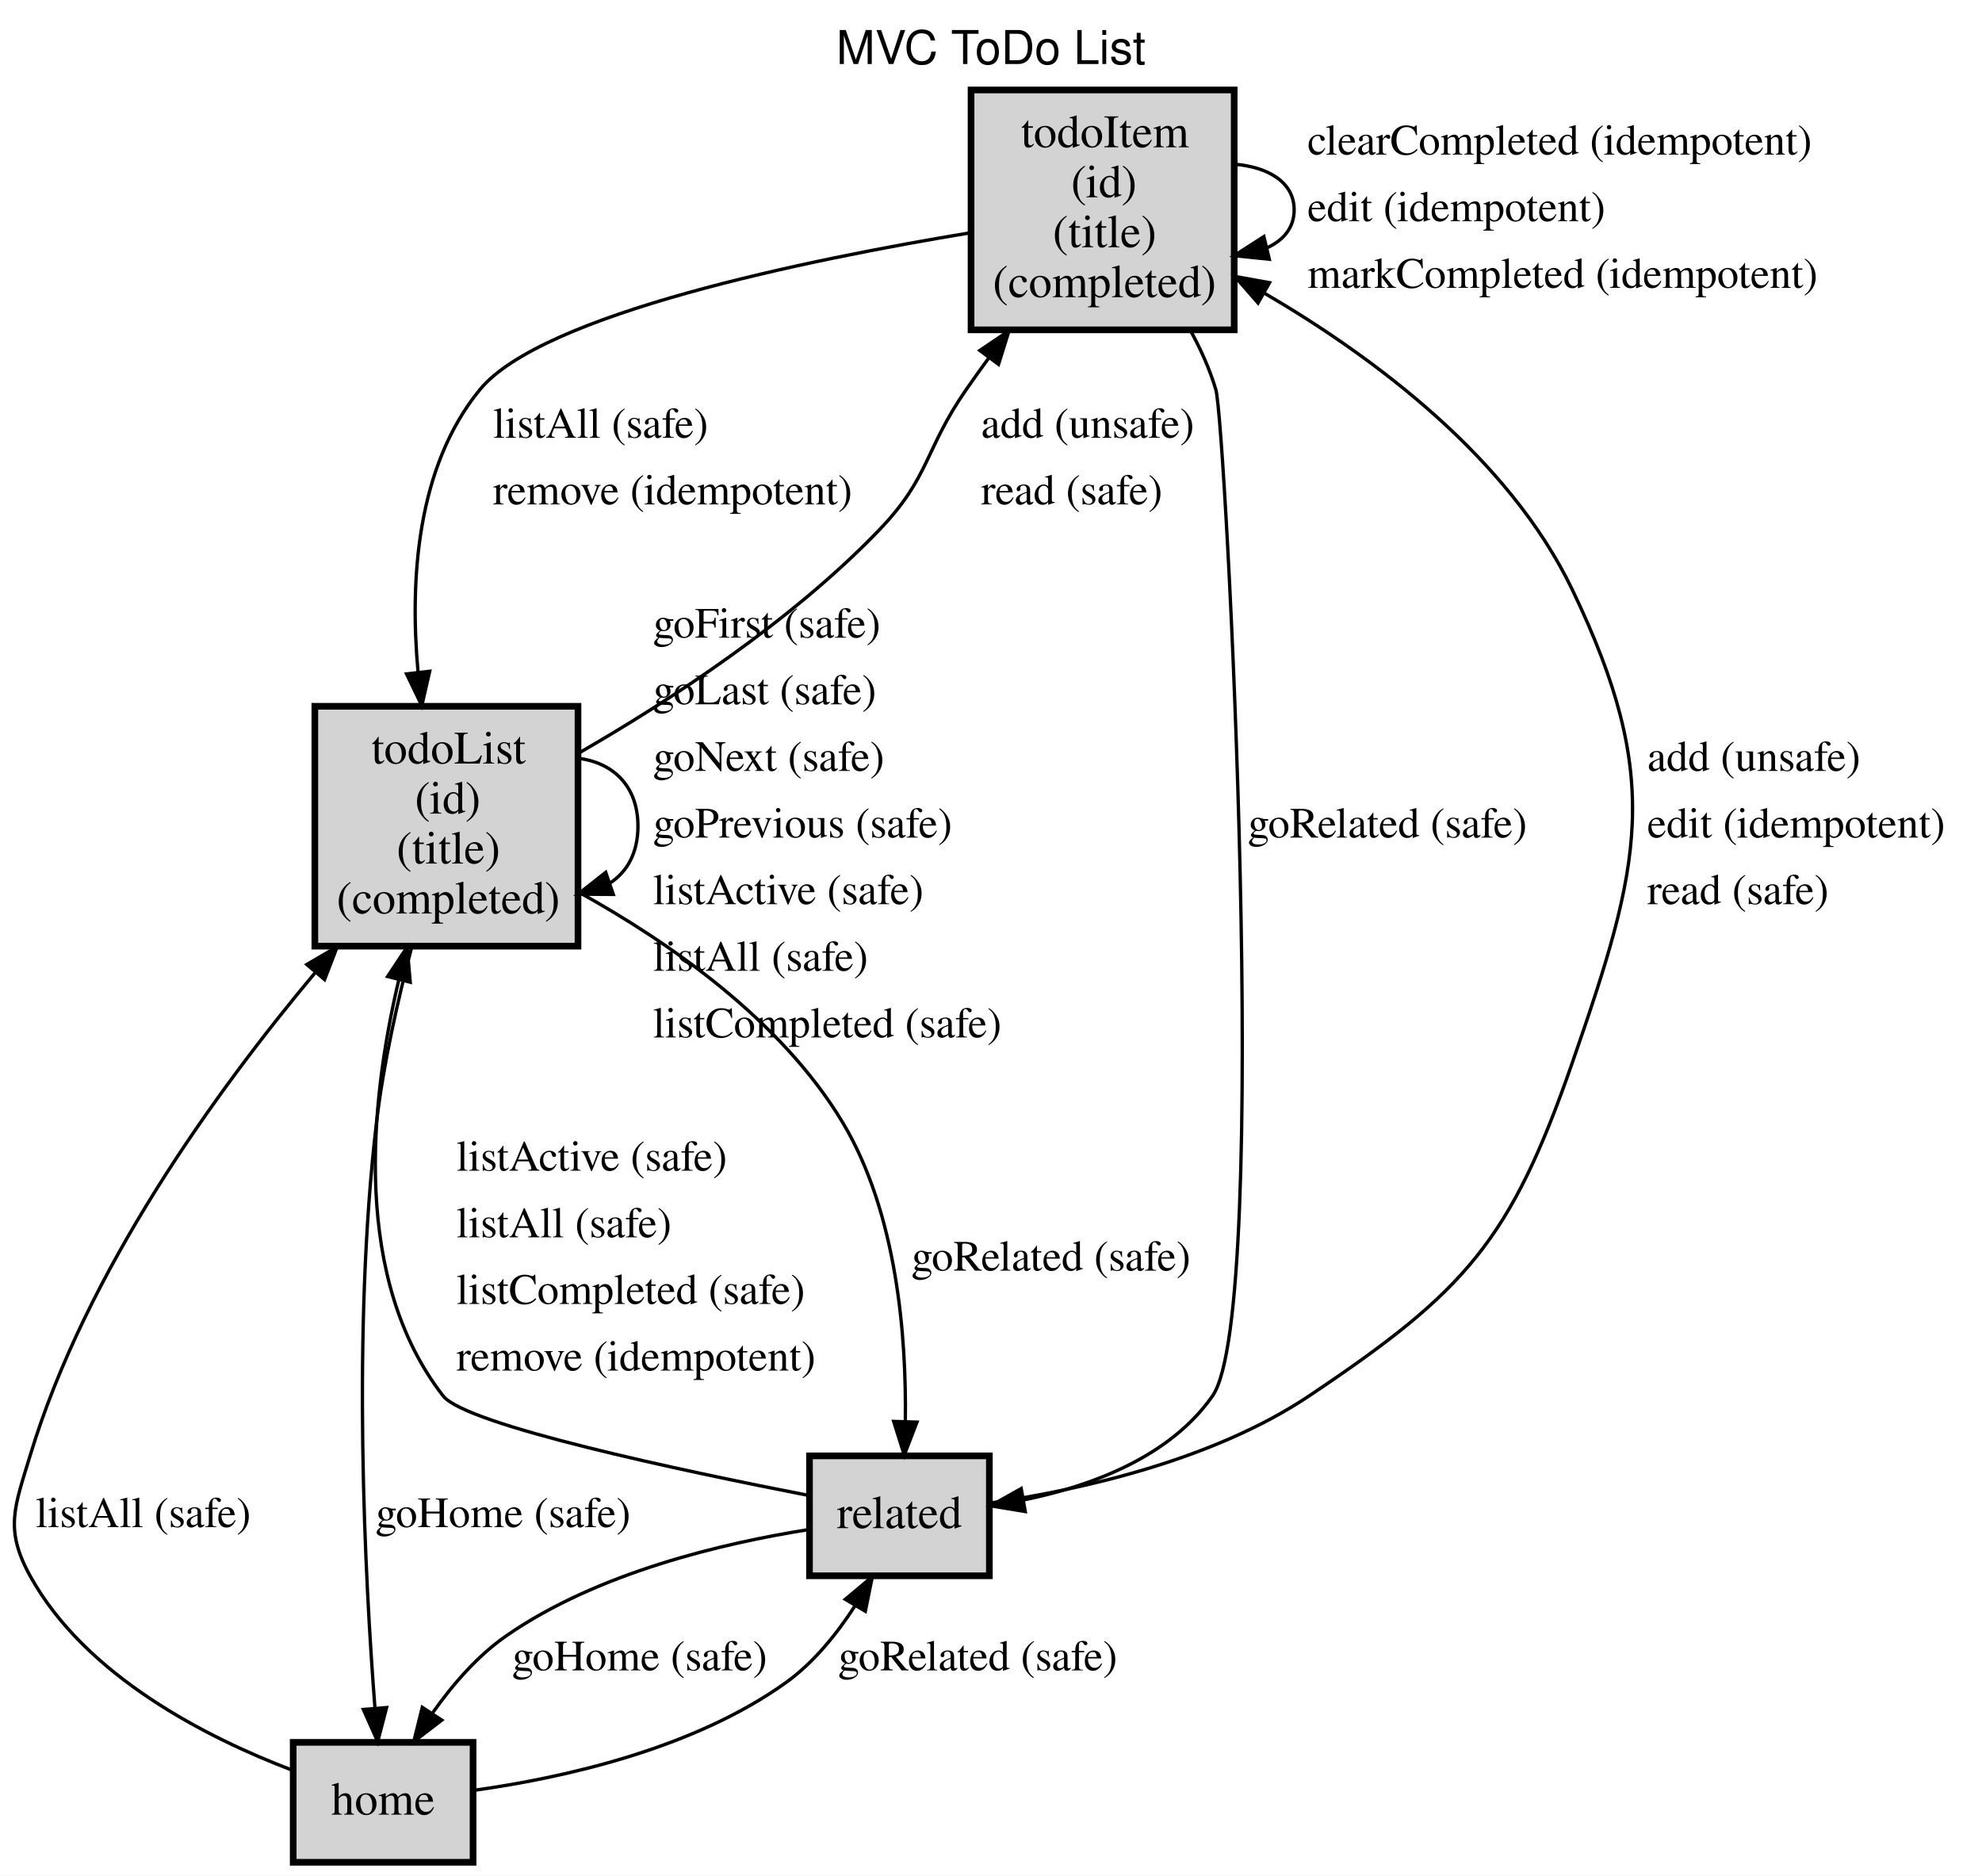
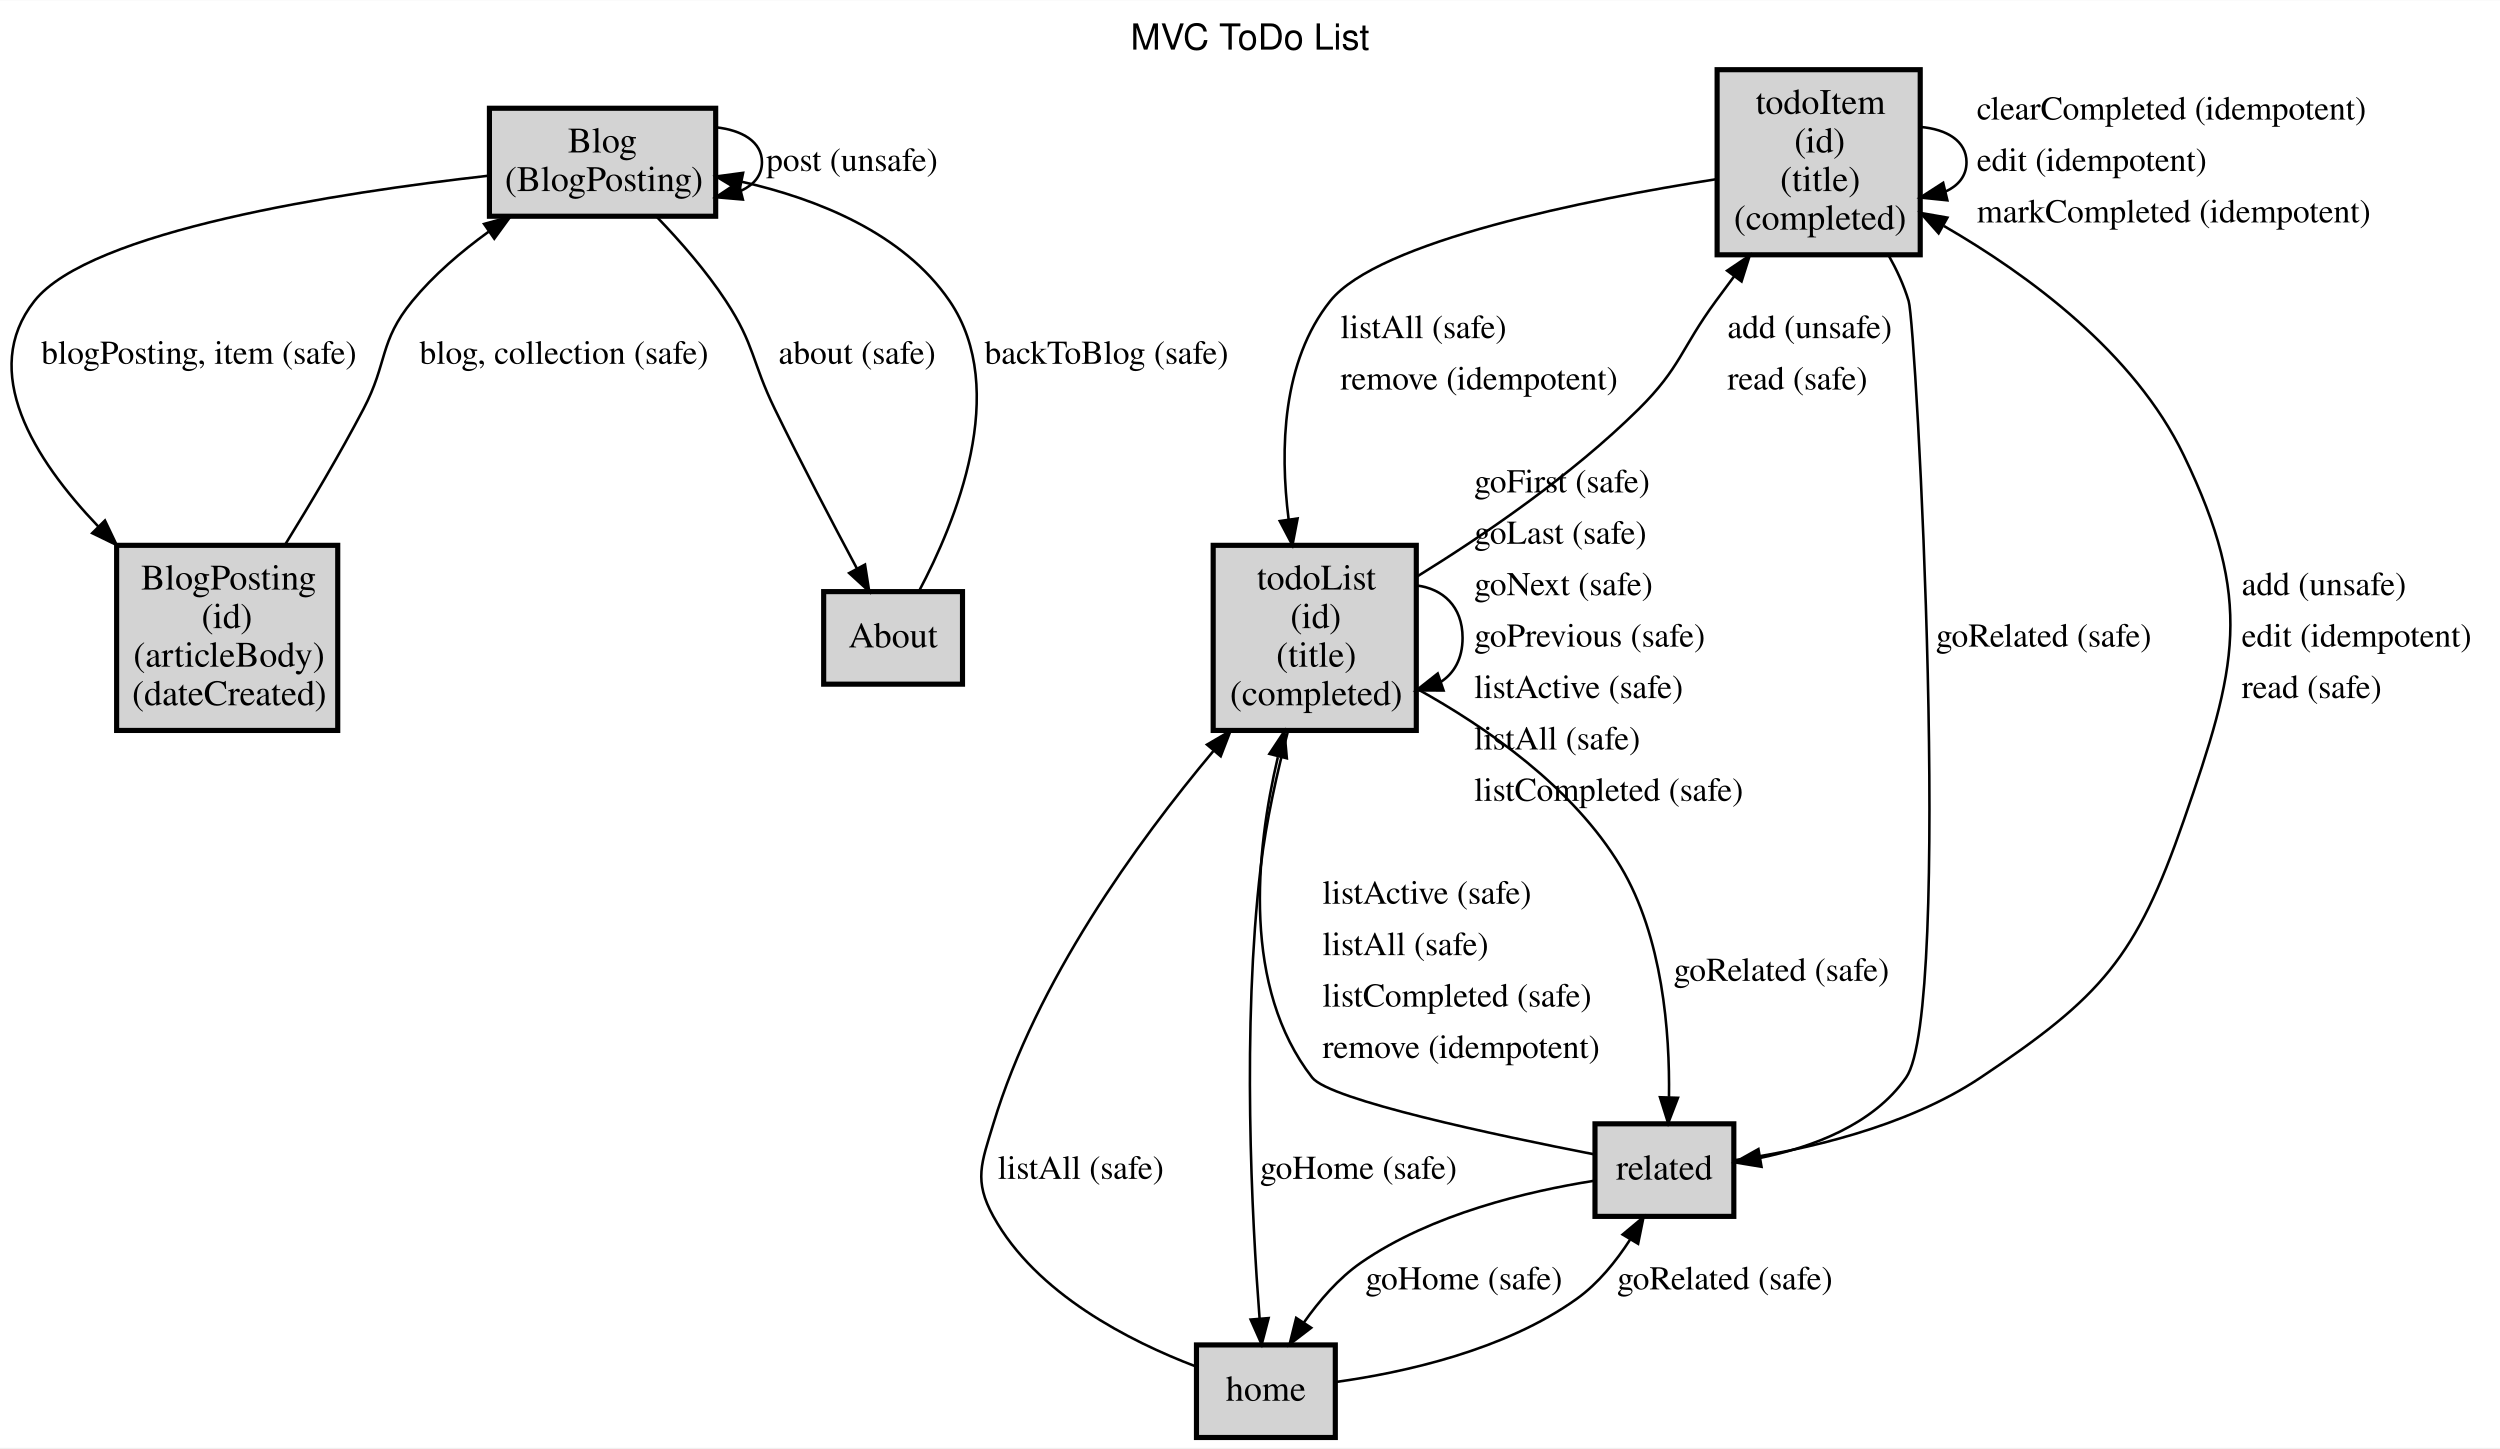
- <svg xmlns="http://www.w3.org/2000/svg" xmlns:xlink="http://www.w3.org/1999/xlink" width="595pt" height="563pt" viewBox="0.00 0.00 595.02 563.00">
+ <svg xmlns="http://www.w3.org/2000/svg" xmlns:xlink="http://www.w3.org/1999/xlink" width="972pt" height="563pt" viewBox="0.00 0.00 972.36 563.00">
  <g id="graph0" class="graph" transform="scale(1 1) rotate(0) translate(4 559)">
    <g id="a_graph0">
      <a xlink:href="index.html" xlink:title="MVC ToDo List" target="_parent">
-         <polygon fill="white" stroke="transparent" points="-4,4 -4,-559 591.02,-559 591.02,4 -4,4" />
-         <text text-anchor="middle" x="293.51" y="-539.8" font-family="Helvetica,sans-Serif" font-size="14.00">MVC ToDo List</text>
+         <polygon fill="white" stroke="transparent" points="-4,4 -4,-559 968.36,-559 968.36,4 -4,4" />
+         <text text-anchor="middle" x="482.18" y="-539.8" font-family="Helvetica,sans-Serif" font-size="14.00">MVC ToDo List</text>
      </a>
    </g>
    <g id="node1" class="node">
      <g id="a_node1">
-         <a xlink:href="docs/semantic.todoItem.html" xlink:title="&lt;TABLE&gt;" target="_parent">
-           <polygon fill="lightgray" stroke="black" stroke-width="2" points="366.52,-532 287.52,-532 287.52,-460 366.52,-460 366.52,-532" />
-           <text text-anchor="start" x="302.52" y="-514.8" font-family="Times,serif" font-size="14.00">todoItem</text>
-           <text text-anchor="start" x="317.52" y="-499.8" font-family="Times,serif" font-size="14.00">(id)</text>
-           <text text-anchor="start" x="312.02" y="-484.8" font-family="Times,serif" font-size="14.00">(title)</text>
-           <text text-anchor="start" x="294.02" y="-469.8" font-family="Times,serif" font-size="14.00">(completed)</text>
-         </a>
-       </g>
-     </g>
-     <g id="edge7" class="edge">
-       <path fill="none" stroke="black" d="M366.52,-509.73C376.78,-508.89 384.52,-504.31 384.52,-496 384.52,-490.68 381.34,-486.88 376.36,-484.62" />
-       <polygon fill="black" stroke="black" points="377.06,-481.19 366.52,-482.27 375.43,-488 377.06,-481.19" />
-       <g id="a_edge7_0">
-         <a xlink:href="docs/idempotent.clearCompleted.html" xlink:title="&lt;TABLE&gt;">
-           <text text-anchor="start" x="388.52" y="-512.6" font-family="Times,serif" font-size="13.00">clearCompleted (idempotent)</text>
-         </a>
-       </g>
-       <g id="a_edge7_1">
-         <a xlink:href="docs/idempotent.edit.html" xlink:title="&lt;TABLE&gt;">
-           <text text-anchor="start" x="388.52" y="-492.6" font-family="Times,serif" font-size="13.00">edit (idempotent)</text>
-         </a>
-       </g>
-       <g id="a_edge7_2">
-         <a xlink:href="docs/idempotent.markCompleted.html" xlink:title="&lt;TABLE&gt;">
-           <text text-anchor="start" x="388.52" y="-472.6" font-family="Times,serif" font-size="13.00">markCompleted (idempotent)</text>
+         <a xlink:href="docs/semantic.Blog.html" xlink:title="&lt;TABLE&gt;" target="_parent">
+           <polygon fill="lightgray" stroke="black" stroke-width="2" points="274.36,-517 186.36,-517 186.36,-475 274.36,-475 274.36,-517" />
+           <text text-anchor="start" x="216.86" y="-499.8" font-family="Times,serif" font-size="14.00">Blog</text>
+           <text text-anchor="start" x="192.36" y="-484.8" font-family="Times,serif" font-size="14.00">(BlogPosting)</text>
+         </a>
+       </g>
+     </g>
+     <g id="edge3" class="edge">
+       <g id="a_edge3">
+         <a xlink:href="docs/unsafe.post.html" xlink:title="post (unsafe)" target="_parent">
+           <path fill="none" stroke="black" d="M274.39,-509.6C284.73,-508.48 292.36,-503.95 292.36,-496 292.36,-490.91 289.23,-487.22 284.26,-484.93" />
+           <polygon fill="black" stroke="black" points="284.94,-481.49 274.39,-482.4 283.21,-488.27 284.94,-481.49" />
+         </a>
+       </g>
+       <g id="a_edge3-label">
+         <a xlink:href="docs/unsafe.post.html" xlink:title="post (unsafe)" target="_parent">
+           <text text-anchor="middle" x="327.36" y="-492.6" font-family="Times,serif" font-size="13.00">post (unsafe)</text>
        </a>
      </g>
    </g>
    <g id="node2" class="node">
      <g id="a_node2">
-         <a xlink:href="docs/semantic.todoList.html" xlink:title="&lt;TABLE&gt;" target="_parent">
-           <polygon fill="lightgray" stroke="black" stroke-width="2" points="169.52,-347 90.52,-347 90.52,-275 169.52,-275 169.52,-347" />
-           <text text-anchor="start" x="107.52" y="-329.8" font-family="Times,serif" font-size="14.00">todoList</text>
-           <text text-anchor="start" x="120.52" y="-314.8" font-family="Times,serif" font-size="14.00">(id)</text>
-           <text text-anchor="start" x="115.02" y="-299.8" font-family="Times,serif" font-size="14.00">(title)</text>
-           <text text-anchor="start" x="97.02" y="-284.8" font-family="Times,serif" font-size="14.00">(completed)</text>
-         </a>
-       </g>
-     </g>
-     <g id="edge8" class="edge">
-       <path fill="none" stroke="black" d="M287.47,-489.16C238.32,-481.04 158.61,-464.72 140.02,-442 121.02,-418.77 119.01,-384.74 121.5,-357.33" />
-       <polygon fill="black" stroke="black" points="125,-357.51 122.64,-347.18 118.04,-356.72 125,-357.51" />
-       <g id="a_edge8_3">
-         <a xlink:href="docs/safe.listAll.html" xlink:title="&lt;TABLE&gt;">
-           <text text-anchor="start" x="144.02" y="-427.6" font-family="Times,serif" font-size="13.00">listAll (safe)</text>
-         </a>
-       </g>
-       <g id="a_edge8_4">
-         <a xlink:href="docs/idempotent.remove.html" xlink:title="&lt;TABLE&gt;">
-           <text text-anchor="start" x="144.02" y="-407.6" font-family="Times,serif" font-size="13.00">remove (idempotent)</text>
+         <a xlink:href="docs/semantic.BlogPosting.html" xlink:title="&lt;TABLE&gt;" target="_parent">
+           <polygon fill="lightgray" stroke="black" stroke-width="2" points="127.36,-347 41.36,-347 41.36,-275 127.36,-275 127.36,-347" />
+           <text text-anchor="start" x="50.86" y="-329.8" font-family="Times,serif" font-size="14.00">BlogPosting</text>
+           <text text-anchor="start" x="74.36" y="-314.8" font-family="Times,serif" font-size="14.00">(id)</text>
+           <text text-anchor="start" x="47.86" y="-299.8" font-family="Times,serif" font-size="14.00">(articleBody)</text>
+           <text text-anchor="start" x="47.36" y="-284.8" font-family="Times,serif" font-size="14.00">(dateCreated)</text>
+         </a>
+       </g>
+     </g>
+     <g id="edge4" class="edge">
+       <g id="a_edge4">
+         <a xlink:href="docs/safe.blogPosting.html" xlink:title="blogPosting, item (safe)" target="_parent">
+           <path fill="none" stroke="black" d="M185.9,-490.75C127.81,-484.18 30.92,-469.34 9.36,-442 -12.09,-414.79 8.99,-380.76 34.2,-354.35" />
+           <polygon fill="black" stroke="black" points="36.82,-356.67 41.39,-347.11 31.86,-351.74 36.82,-356.67" />
+         </a>
+       </g>
+       <g id="a_edge4-label">
+         <a xlink:href="docs/safe.blogPosting.html" xlink:title="blogPosting, item (safe)" target="_parent">
+           <text text-anchor="middle" x="73.36" y="-417.6" font-family="Times,serif" font-size="13.00">blogPosting, item (safe)</text>
+         </a>
+       </g>
+     </g>
+     <g id="node5" class="node">
+       <g id="a_node5">
+         <a xlink:href="docs/semantic.About.html" xlink:title="About" target="_parent">
+           <polygon fill="lightgray" stroke="black" stroke-width="2" points="370.36,-329 316.36,-329 316.36,-293 370.36,-293 370.36,-329" />
+           <text text-anchor="middle" x="343.36" y="-307.3" font-family="Times,serif" font-size="14.00">About</text>
+         </a>
+       </g>
+     </g>
+     <g id="edge2" class="edge">
+       <g id="a_edge2">
+         <a xlink:href="docs/safe.about.html" xlink:title="about (safe)" target="_parent">
+           <path fill="none" stroke="black" d="M251.6,-474.59C260.6,-465.23 270.74,-453.63 278.36,-442 289.6,-424.87 288.39,-418.42 297.36,-400 307.62,-378.95 319.94,-355.46 329.25,-338.05" />
+           <polygon fill="black" stroke="black" points="332.44,-339.52 334.08,-329.05 326.27,-336.21 332.44,-339.52" />
+         </a>
+       </g>
+       <g id="a_edge2-label">
+         <a xlink:href="docs/safe.about.html" xlink:title="about (safe)" target="_parent">
+           <text text-anchor="middle" x="329.36" y="-417.6" font-family="Times,serif" font-size="13.00">about (safe)</text>
+         </a>
+       </g>
+     </g>
+     <g id="edge5" class="edge">
+       <g id="a_edge5">
+         <a xlink:href="docs/safe.blog.html" xlink:title="blog, collection (safe)" target="_parent">
+           <path fill="none" stroke="black" d="M106.99,-347.42C116.77,-363.26 128.08,-382.31 137.36,-400 146.89,-418.14 143.37,-426.16 156.36,-442 164.67,-452.12 175.35,-461.24 186,-468.95" />
+           <polygon fill="black" stroke="black" points="184.27,-472.01 194.48,-474.82 188.25,-466.26 184.27,-472.01" />
+         </a>
+       </g>
+       <g id="a_edge5-label">
+         <a xlink:href="docs/safe.blog.html" xlink:title="blog, collection (safe)" target="_parent">
+           <text text-anchor="middle" x="215.36" y="-417.6" font-family="Times,serif" font-size="13.00">blog, collection (safe)</text>
+         </a>
+       </g>
+     </g>
+     <g id="node3" class="node">
+       <g id="a_node3">
+         <a xlink:href="docs/semantic.todoItem.html" xlink:title="&lt;TABLE&gt;" target="_parent">
+           <polygon fill="lightgray" stroke="black" stroke-width="2" points="742.86,-532 663.86,-532 663.86,-460 742.86,-460 742.86,-532" />
+           <text text-anchor="start" x="678.86" y="-514.8" font-family="Times,serif" font-size="14.00">todoItem</text>
+           <text text-anchor="start" x="693.86" y="-499.8" font-family="Times,serif" font-size="14.00">(id)</text>
+           <text text-anchor="start" x="688.36" y="-484.8" font-family="Times,serif" font-size="14.00">(title)</text>
+           <text text-anchor="start" x="670.36" y="-469.8" font-family="Times,serif" font-size="14.00">(completed)</text>
+         </a>
+       </g>
+     </g>
+     <g id="edge12" class="edge">
+       <path fill="none" stroke="black" d="M742.87,-509.73C753.13,-508.89 760.86,-504.31 760.86,-496 760.86,-490.68 757.69,-486.88 752.71,-484.62" />
+       <polygon fill="black" stroke="black" points="753.41,-481.19 742.87,-482.27 751.78,-488 753.41,-481.19" />
+       <g id="a_edge12_0">
+         <a xlink:href="docs/idempotent.clearCompleted.html" xlink:title="&lt;TABLE&gt;">
+           <text text-anchor="start" x="764.86" y="-512.6" font-family="Times,serif" font-size="13.00">clearCompleted (idempotent)</text>
+         </a>
+       </g>
+       <g id="a_edge12_1">
+         <a xlink:href="docs/idempotent.edit.html" xlink:title="&lt;TABLE&gt;">
+           <text text-anchor="start" x="764.86" y="-492.6" font-family="Times,serif" font-size="13.00">edit (idempotent)</text>
+         </a>
+       </g>
+       <g id="a_edge12_2">
+         <a xlink:href="docs/idempotent.markCompleted.html" xlink:title="&lt;TABLE&gt;">
+           <text text-anchor="start" x="764.86" y="-472.6" font-family="Times,serif" font-size="13.00">markCompleted (idempotent)</text>
        </a>
      </g>
    </g>
    <g id="node4" class="node">
      <g id="a_node4">
+         <a xlink:href="docs/semantic.todoList.html" xlink:title="&lt;TABLE&gt;" target="_parent">
+           <polygon fill="lightgray" stroke="black" stroke-width="2" points="546.86,-347 467.86,-347 467.86,-275 546.86,-275 546.86,-347" />
+           <text text-anchor="start" x="484.86" y="-329.8" font-family="Times,serif" font-size="14.00">todoList</text>
+           <text text-anchor="start" x="497.86" y="-314.8" font-family="Times,serif" font-size="14.00">(id)</text>
+           <text text-anchor="start" x="492.36" y="-299.8" font-family="Times,serif" font-size="14.00">(title)</text>
+           <text text-anchor="start" x="474.36" y="-284.8" font-family="Times,serif" font-size="14.00">(completed)</text>
+         </a>
+       </g>
+     </g>
+     <g id="edge13" class="edge">
+       <path fill="none" stroke="black" d="M663.51,-489.41C613.5,-481.51 531.98,-465.37 513.36,-442 494.71,-418.57 493.76,-384.55 497.19,-357.18" />
+       <polygon fill="black" stroke="black" points="500.69,-357.46 498.69,-347.06 493.76,-356.44 500.69,-357.46" />
+       <g id="a_edge13_3">
+         <a xlink:href="docs/safe.listAll.html" xlink:title="&lt;TABLE&gt;">
+           <text text-anchor="start" x="517.36" y="-427.6" font-family="Times,serif" font-size="13.00">listAll (safe)</text>
+         </a>
+       </g>
+       <g id="a_edge13_4">
+         <a xlink:href="docs/idempotent.remove.html" xlink:title="&lt;TABLE&gt;">
+           <text text-anchor="start" x="517.36" y="-407.6" font-family="Times,serif" font-size="13.00">remove (idempotent)</text>
+         </a>
+       </g>
+     </g>
+     <g id="node7" class="node">
+       <g id="a_node7">
        <a xlink:href="docs/semantic.related.html" xlink:title="related" target="_parent">
-           <polygon fill="lightgray" stroke="black" stroke-width="2" points="293.02,-122 239.02,-122 239.02,-86 293.02,-86 293.02,-122" />
-           <text text-anchor="middle" x="266.02" y="-100.3" font-family="Times,serif" font-size="14.00">related</text>
+           <polygon fill="lightgray" stroke="black" stroke-width="2" points="670.36,-122 616.36,-122 616.36,-86 670.36,-86 670.36,-122" />
+           <text text-anchor="middle" x="643.36" y="-100.3" font-family="Times,serif" font-size="14.00">related</text>
+         </a>
+       </g>
+     </g>
+     <g id="edge11" class="edge">
+       <g id="a_edge11">
+         <a xlink:href="docs/safe.goRelated.html" xlink:title="goRelated (safe)" target="_parent">
+           <path fill="none" stroke="black" d="M730.49,-459.92C733.72,-454.2 736.52,-448.13 738.36,-442 741.33,-432.14 755.53,-166.04 737.36,-140 724.58,-121.67 700.99,-112.92 680.65,-108.76" />
+           <polygon fill="black" stroke="black" points="681.13,-105.29 670.68,-107.01 679.93,-112.18 681.13,-105.29" />
+         </a>
+       </g>
+       <g id="a_edge11-label">
+         <a xlink:href="docs/safe.goRelated.html" xlink:title="goRelated (safe)" target="_parent">
+           <text text-anchor="middle" x="790.86" y="-307.6" font-family="Times,serif" font-size="13.00">goRelated (safe)</text>
+         </a>
+       </g>
+     </g>
+     <g id="edge16" class="edge">
+       <path fill="none" stroke="black" d="M546.89,-334.7C573.12,-350.89 607.38,-374.29 633.36,-400 649.67,-416.13 649.79,-423.51 663.36,-442 665.68,-445.15 668.08,-448.4 670.51,-451.66" />
+       <polygon fill="black" stroke="black" points="667.76,-453.83 676.55,-459.75 673.37,-449.64 667.76,-453.83" />
+       <g id="a_edge16_5">
+         <a xlink:href="docs/unsafe.add.html" xlink:title="&lt;TABLE&gt;">
+           <text text-anchor="start" x="667.86" y="-427.6" font-family="Times,serif" font-size="13.00">add (unsafe)</text>
+         </a>
+       </g>
+       <g id="a_edge16_6">
+         <a xlink:href="docs/safe.read.html" xlink:title="&lt;TABLE&gt;">
+           <text text-anchor="start" x="667.86" y="-407.6" font-family="Times,serif" font-size="13.00">read (safe)</text>
+         </a>
+       </g>
+     </g>
+     <g id="edge17" class="edge">
+       <path fill="none" stroke="black" d="M546.87,-331.41C557.13,-330.16 564.86,-323.35 564.86,-311 564.86,-302.89 561.53,-297.18 556.34,-293.85" />
+       <polygon fill="black" stroke="black" points="557.47,-290.53 546.87,-290.59 555.19,-297.15 557.47,-290.53" />
+       <g id="a_edge17_7">
+         <a xlink:href="docs/safe.goFirst.html" xlink:title="&lt;TABLE&gt;">
+           <text text-anchor="start" x="569.36" y="-367.6" font-family="Times,serif" font-size="13.00">goFirst (safe)</text>
+         </a>
+       </g>
+       <g id="a_edge17_8">
+         <a xlink:href="docs/safe.goLast.html" xlink:title="&lt;TABLE&gt;">
+           <text text-anchor="start" x="569.36" y="-347.6" font-family="Times,serif" font-size="13.00">goLast (safe)</text>
+         </a>
+       </g>
+       <g id="a_edge17_9">
+         <a xlink:href="docs/safe.goNext.html" xlink:title="&lt;TABLE&gt;">
+           <text text-anchor="start" x="569.36" y="-327.6" font-family="Times,serif" font-size="13.00">goNext (safe)</text>
+         </a>
+       </g>
+       <g id="a_edge17_10">
+         <a xlink:href="docs/safe.goPrevious.html" xlink:title="&lt;TABLE&gt;">
+           <text text-anchor="start" x="569.36" y="-307.6" font-family="Times,serif" font-size="13.00">goPrevious (safe)</text>
+         </a>
+       </g>
+       <g id="a_edge17_11">
+         <a xlink:href="docs/safe.listActive.html" xlink:title="&lt;TABLE&gt;">
+           <text text-anchor="start" x="569.36" y="-287.6" font-family="Times,serif" font-size="13.00">listActive (safe)</text>
+         </a>
+       </g>
+       <g id="a_edge17_12">
+         <a xlink:href="docs/safe.listAll.html" xlink:title="&lt;TABLE&gt;">
+           <text text-anchor="start" x="569.36" y="-267.6" font-family="Times,serif" font-size="13.00">listAll (safe)</text>
+         </a>
+       </g>
+       <g id="a_edge17_13">
+         <a xlink:href="docs/safe.listCompleted.html" xlink:title="&lt;TABLE&gt;">
+           <text text-anchor="start" x="569.36" y="-247.6" font-family="Times,serif" font-size="13.00">listCompleted (safe)</text>
+         </a>
+       </g>
+     </g>
+     <g id="node6" class="node">
+       <g id="a_node6">
+         <a xlink:href="docs/semantic.home.html" xlink:title="home" target="_parent">
+           <polygon fill="lightgray" stroke="black" stroke-width="2" points="515.36,-36 461.36,-36 461.36,0 515.36,0 515.36,-36" />
+           <text text-anchor="middle" x="488.36" y="-14.3" font-family="Times,serif" font-size="14.00">home</text>
+         </a>
+       </g>
+     </g>
+     <g id="edge14" class="edge">
+       <g id="a_edge14">
+         <a xlink:href="docs/safe.goHome.html" xlink:title="goHome (safe)" target="_parent">
+           <path fill="none" stroke="black" d="M496.97,-274.8C492.77,-258.84 488.44,-239.63 486.36,-222 479,-159.45 482.89,-85.31 485.91,-46.24" />
+           <polygon fill="black" stroke="black" points="489.41,-46.44 486.73,-36.19 482.43,-45.87 489.41,-46.44" />
+         </a>
+       </g>
+       <g id="a_edge14-label">
+         <a xlink:href="docs/safe.goHome.html" xlink:title="goHome (safe)" target="_parent">
+           <text text-anchor="middle" x="524.36" y="-100.6" font-family="Times,serif" font-size="13.00">goHome (safe)</text>
+         </a>
+       </g>
+     </g>
+     <g id="edge15" class="edge">
+       <g id="a_edge15">
+         <a xlink:href="docs/safe.goRelated.html" xlink:title="goRelated (safe)" target="_parent">
+           <path fill="none" stroke="black" d="M547.15,-291.18C574.04,-276.29 607.9,-252.87 626.36,-222 642.7,-194.69 645.49,-157.54 645.14,-132.49" />
+           <polygon fill="black" stroke="black" points="648.63,-132.12 644.82,-122.23 641.64,-132.34 648.63,-132.12" />
+         </a>
+       </g>
+       <g id="a_edge15-label">
+         <a xlink:href="docs/safe.goRelated.html" xlink:title="goRelated (safe)" target="_parent">
+           <text text-anchor="middle" x="688.86" y="-177.6" font-family="Times,serif" font-size="13.00">goRelated (safe)</text>
+         </a>
+       </g>
+     </g>
+     <g id="edge1" class="edge">
+       <g id="a_edge1">
+         <a xlink:href="docs/safe.backToBlog.html" xlink:title="backToBlog (safe)" target="_parent">
+           <path fill="none" stroke="black" d="M353.47,-329.24C367.58,-355.83 388.96,-407.39 365.36,-442 347.29,-468.52 313.74,-481.77 284.61,-488.39" />
+           <polygon fill="black" stroke="black" points="283.61,-485.02 274.53,-490.47 285.03,-491.88 283.61,-485.02" />
+         </a>
+       </g>
+       <g id="a_edge1-label">
+         <a xlink:href="docs/safe.backToBlog.html" xlink:title="backToBlog (safe)" target="_parent">
+           <text text-anchor="middle" x="426.36" y="-417.6" font-family="Times,serif" font-size="13.00">backToBlog (safe)</text>
+         </a>
+       </g>
+     </g>
+     <g id="edge7" class="edge">
+       <g id="a_edge7">
+         <a xlink:href="docs/safe.listAll.html" xlink:title="listAll (safe)" target="_parent">
+           <path fill="none" stroke="black" d="M460.95,-27.69C435.45,-37.41 398.96,-55.87 382.36,-86 374.64,-100.01 377.74,-106.68 382.36,-122 399.07,-177.29 437.96,-231.22 467.96,-267.03" />
+           <polygon fill="black" stroke="black" points="465.45,-269.49 474.6,-274.84 470.79,-264.96 465.45,-269.49" />
+         </a>
+       </g>
+       <g id="a_edge7-label">
+         <a xlink:href="docs/safe.listAll.html" xlink:title="listAll (safe)" target="_parent">
+           <text text-anchor="middle" x="416.36" y="-100.6" font-family="Times,serif" font-size="13.00">listAll (safe)</text>
        </a>
      </g>
    </g>
    <g id="edge6" class="edge">
      <g id="a_edge6">
        <a xlink:href="docs/safe.goRelated.html" xlink:title="goRelated (safe)" target="_parent">
-           <path fill="none" stroke="black" d="M353.37,-459.85C356.51,-454.13 359.23,-448.08 361.02,-442 363.93,-432.07 377.87,-165.59 360.02,-140 347.23,-121.67 323.65,-112.92 303.3,-108.76" />
-           <polygon fill="black" stroke="black" points="303.79,-105.29 293.33,-107.01 302.58,-112.18 303.79,-105.29" />
+           <path fill="none" stroke="black" d="M515.65,-21.6C541.79,-25.24 581.3,-33.84 609.36,-54 617.64,-59.94 624.58,-68.56 629.98,-76.91" />
+           <polygon fill="black" stroke="black" points="627.11,-78.94 635.24,-85.74 633.13,-75.35 627.11,-78.94" />
        </a>
      </g>
      <g id="a_edge6-label">
        <a xlink:href="docs/safe.goRelated.html" xlink:title="goRelated (safe)" target="_parent">
-           <text text-anchor="middle" x="412.52" y="-307.6" font-family="Times,serif" font-size="13.00">goRelated (safe)</text>
-         </a>
-       </g>
-     </g>
-     <g id="edge11" class="edge">
-       <path fill="none" stroke="black" d="M169.63,-332.88C197.19,-348.74 233.59,-372.48 260.02,-400 275.22,-415.84 273.51,-423.96 286.02,-442 288.23,-445.19 290.56,-448.45 292.94,-451.7" />
-       <polygon fill="black" stroke="black" points="290.15,-453.81 298.93,-459.74 295.77,-449.63 290.15,-453.81" />
-       <g id="a_edge11_5">
+           <text text-anchor="middle" x="666.86" y="-57.6" font-family="Times,serif" font-size="13.00">goRelated (safe)</text>
+         </a>
+       </g>
+     </g>
+     <g id="edge9" class="edge">
+       <path fill="none" stroke="black" d="M670.82,-107.88C697.19,-111.73 737.21,-120.49 766.36,-140 813.44,-171.5 826.78,-186.5 845.36,-240 866.07,-299.62 872.78,-325.15 845.36,-382 826.1,-421.95 785.09,-452.13 752.07,-471.21" />
+       <polygon fill="black" stroke="black" points="750.01,-468.35 742.99,-476.29 753.43,-474.46 750.01,-468.35" />
+       <g id="a_edge9_14">
        <a xlink:href="docs/unsafe.add.html" xlink:title="&lt;TABLE&gt;">
-           <text text-anchor="start" x="290.52" y="-427.6" font-family="Times,serif" font-size="13.00">add (unsafe)</text>
-         </a>
-       </g>
-       <g id="a_edge11_6">
+           <text text-anchor="start" x="867.86" y="-327.6" font-family="Times,serif" font-size="13.00">add (unsafe)</text>
+         </a>
+       </g>
+       <g id="a_edge9_15">
+         <a xlink:href="docs/idempotent.edit.html" xlink:title="&lt;TABLE&gt;">
+           <text text-anchor="start" x="867.86" y="-307.6" font-family="Times,serif" font-size="13.00">edit (idempotent)</text>
+         </a>
+       </g>
+       <g id="a_edge9_16">
        <a xlink:href="docs/safe.read.html" xlink:title="&lt;TABLE&gt;">
-           <text text-anchor="start" x="290.52" y="-407.6" font-family="Times,serif" font-size="13.00">read (safe)</text>
-         </a>
-       </g>
-     </g>
-     <g id="edge12" class="edge">
-       <path fill="none" stroke="black" d="M169.52,-331.41C179.78,-330.16 187.52,-323.35 187.52,-311 187.52,-302.89 184.19,-297.18 179,-293.85" />
-       <polygon fill="black" stroke="black" points="180.12,-290.53 169.52,-290.59 177.84,-297.15 180.12,-290.53" />
-       <g id="a_edge12_7">
-         <a xlink:href="docs/safe.goFirst.html" xlink:title="&lt;TABLE&gt;">
-           <text text-anchor="start" x="192.02" y="-367.6" font-family="Times,serif" font-size="13.00">goFirst (safe)</text>
-         </a>
-       </g>
-       <g id="a_edge12_8">
-         <a xlink:href="docs/safe.goLast.html" xlink:title="&lt;TABLE&gt;">
-           <text text-anchor="start" x="192.02" y="-347.6" font-family="Times,serif" font-size="13.00">goLast (safe)</text>
-         </a>
-       </g>
-       <g id="a_edge12_9">
-         <a xlink:href="docs/safe.goNext.html" xlink:title="&lt;TABLE&gt;">
-           <text text-anchor="start" x="192.02" y="-327.6" font-family="Times,serif" font-size="13.00">goNext (safe)</text>
-         </a>
-       </g>
-       <g id="a_edge12_10">
-         <a xlink:href="docs/safe.goPrevious.html" xlink:title="&lt;TABLE&gt;">
-           <text text-anchor="start" x="192.02" y="-307.6" font-family="Times,serif" font-size="13.00">goPrevious (safe)</text>
-         </a>
-       </g>
-       <g id="a_edge12_11">
+           <text text-anchor="start" x="867.86" y="-287.6" font-family="Times,serif" font-size="13.00">read (safe)</text>
+         </a>
+       </g>
+     </g>
+     <g id="edge10" class="edge">
+       <path fill="none" stroke="black" d="M616.1,-110.12C578.12,-117.52 513.14,-131.28 506.36,-140 479.23,-174.94 484.21,-227.25 493.01,-264.61" />
+       <polygon fill="black" stroke="black" points="489.72,-265.89 495.57,-274.73 496.51,-264.17 489.72,-265.89" />
+       <g id="a_edge10_17">
        <a xlink:href="docs/safe.listActive.html" xlink:title="&lt;TABLE&gt;">
-           <text text-anchor="start" x="192.02" y="-287.6" font-family="Times,serif" font-size="13.00">listActive (safe)</text>
-         </a>
-       </g>
-       <g id="a_edge12_12">
+           <text text-anchor="start" x="510.36" y="-207.6" font-family="Times,serif" font-size="13.00">listActive (safe)</text>
+         </a>
+       </g>
+       <g id="a_edge10_18">
        <a xlink:href="docs/safe.listAll.html" xlink:title="&lt;TABLE&gt;">
-           <text text-anchor="start" x="192.02" y="-267.6" font-family="Times,serif" font-size="13.00">listAll (safe)</text>
-         </a>
-       </g>
-       <g id="a_edge12_13">
+           <text text-anchor="start" x="510.36" y="-187.6" font-family="Times,serif" font-size="13.00">listAll (safe)</text>
+         </a>
+       </g>
+       <g id="a_edge10_19">
        <a xlink:href="docs/safe.listCompleted.html" xlink:title="&lt;TABLE&gt;">
-           <text text-anchor="start" x="192.02" y="-247.6" font-family="Times,serif" font-size="13.00">listCompleted (safe)</text>
-         </a>
-       </g>
-     </g>
-     <g id="node3" class="node">
-       <g id="a_node3">
-         <a xlink:href="docs/semantic.home.html" xlink:title="home" target="_parent">
-           <polygon fill="lightgray" stroke="black" stroke-width="2" points="138.02,-36 84.02,-36 84.02,0 138.02,0 138.02,-36" />
-           <text text-anchor="middle" x="111.02" y="-14.3" font-family="Times,serif" font-size="14.00">home</text>
-         </a>
-       </g>
-     </g>
-     <g id="edge9" class="edge">
-       <g id="a_edge9">
+           <text text-anchor="start" x="510.36" y="-167.6" font-family="Times,serif" font-size="13.00">listCompleted (safe)</text>
+         </a>
+       </g>
+       <g id="a_edge10_20">
+         <a xlink:href="docs/idempotent.remove.html" xlink:title="&lt;TABLE&gt;">
+           <text text-anchor="start" x="510.36" y="-147.6" font-family="Times,serif" font-size="13.00">remove (idempotent)</text>
+         </a>
+       </g>
+     </g>
+     <g id="edge8" class="edge">
+       <g id="a_edge8">
        <a xlink:href="docs/safe.goHome.html" xlink:title="goHome (safe)" target="_parent">
-           <path fill="none" stroke="black" d="M119.62,-274.8C115.43,-258.84 111.09,-239.63 109.02,-222 101.66,-159.45 105.55,-85.31 108.57,-46.24" />
-           <polygon fill="black" stroke="black" points="112.06,-46.44 109.39,-36.19 105.09,-45.87 112.06,-46.44" />
-         </a>
-       </g>
-       <g id="a_edge9-label">
+           <path fill="none" stroke="black" d="M615.96,-99.84C590.58,-95.83 552.76,-86.99 525.36,-68 516.65,-61.96 509.12,-53.22 503.18,-44.78" />
+           <polygon fill="black" stroke="black" points="505.98,-42.67 497.57,-36.23 500.13,-46.51 505.98,-42.67" />
+         </a>
+       </g>
+       <g id="a_edge8-label">
        <a xlink:href="docs/safe.goHome.html" xlink:title="goHome (safe)" target="_parent">
-           <text text-anchor="middle" x="147.02" y="-100.6" font-family="Times,serif" font-size="13.00">goHome (safe)</text>
-         </a>
-       </g>
-     </g>
-     <g id="edge10" class="edge">
-       <g id="a_edge10">
-         <a xlink:href="docs/safe.goRelated.html" xlink:title="goRelated (safe)" target="_parent">
-           <path fill="none" stroke="black" d="M169.8,-291.18C196.69,-276.29 230.55,-252.87 249.02,-222 265.36,-194.69 268.14,-157.54 267.79,-132.49" />
-           <polygon fill="black" stroke="black" points="271.28,-132.12 267.47,-122.23 264.29,-132.34 271.28,-132.12" />
-         </a>
-       </g>
-       <g id="a_edge10-label">
-         <a xlink:href="docs/safe.goRelated.html" xlink:title="goRelated (safe)" target="_parent">
-           <text text-anchor="middle" x="311.52" y="-177.6" font-family="Times,serif" font-size="13.00">goRelated (safe)</text>
-         </a>
-       </g>
-     </g>
-     <g id="edge2" class="edge">
-       <g id="a_edge2">
-         <a xlink:href="docs/safe.listAll.html" xlink:title="listAll (safe)" target="_parent">
-           <path fill="none" stroke="black" d="M83.61,-27.69C58.1,-37.41 21.62,-55.87 5.02,-86 -2.7,-100.01 0.39,-106.68 5.02,-122 21.72,-177.29 60.61,-231.22 90.61,-267.03" />
-           <polygon fill="black" stroke="black" points="88.11,-269.49 97.25,-274.84 93.44,-264.96 88.11,-269.49" />
-         </a>
-       </g>
-       <g id="a_edge2-label">
-         <a xlink:href="docs/safe.listAll.html" xlink:title="listAll (safe)" target="_parent">
-           <text text-anchor="middle" x="39.02" y="-100.6" font-family="Times,serif" font-size="13.00">listAll (safe)</text>
-         </a>
-       </g>
-     </g>
-     <g id="edge1" class="edge">
-       <g id="a_edge1">
-         <a xlink:href="docs/safe.goRelated.html" xlink:title="goRelated (safe)" target="_parent">
-           <path fill="none" stroke="black" d="M138.3,-21.6C164.44,-25.24 203.95,-33.84 232.02,-54 240.29,-59.94 247.23,-68.56 252.64,-76.91" />
-           <polygon fill="black" stroke="black" points="249.77,-78.94 257.89,-85.74 255.78,-75.35 249.77,-78.94" />
-         </a>
-       </g>
-       <g id="a_edge1-label">
-         <a xlink:href="docs/safe.goRelated.html" xlink:title="goRelated (safe)" target="_parent">
-           <text text-anchor="middle" x="289.52" y="-57.6" font-family="Times,serif" font-size="13.00">goRelated (safe)</text>
-         </a>
-       </g>
-     </g>
-     <g id="edge4" class="edge">
-       <path fill="none" stroke="black" d="M293.47,-107.88C319.84,-111.73 359.86,-120.49 389.02,-140 436.09,-171.5 449.43,-186.5 468.02,-240 488.72,-299.62 495.33,-325.11 468.02,-382 448.97,-421.68 408.44,-451.81 375.71,-470.94" />
-       <polygon fill="black" stroke="black" points="373.68,-468.06 366.71,-476.04 377.13,-474.15 373.68,-468.06" />
-       <g id="a_edge4_14">
-         <a xlink:href="docs/unsafe.add.html" xlink:title="&lt;TABLE&gt;">
-           <text text-anchor="start" x="490.52" y="-327.6" font-family="Times,serif" font-size="13.00">add (unsafe)</text>
-         </a>
-       </g>
-       <g id="a_edge4_15">
-         <a xlink:href="docs/idempotent.edit.html" xlink:title="&lt;TABLE&gt;">
-           <text text-anchor="start" x="490.52" y="-307.6" font-family="Times,serif" font-size="13.00">edit (idempotent)</text>
-         </a>
-       </g>
-       <g id="a_edge4_16">
-         <a xlink:href="docs/safe.read.html" xlink:title="&lt;TABLE&gt;">
-           <text text-anchor="start" x="490.52" y="-287.6" font-family="Times,serif" font-size="13.00">read (safe)</text>
-         </a>
-       </g>
-     </g>
-     <g id="edge5" class="edge">
-       <path fill="none" stroke="black" d="M238.75,-110.12C200.77,-117.52 135.79,-131.28 129.02,-140 101.88,-174.94 106.87,-227.25 115.66,-264.61" />
-       <polygon fill="black" stroke="black" points="112.37,-265.89 118.22,-274.73 119.16,-264.17 112.37,-265.89" />
-       <g id="a_edge5_17">
-         <a xlink:href="docs/safe.listActive.html" xlink:title="&lt;TABLE&gt;">
-           <text text-anchor="start" x="133.02" y="-207.6" font-family="Times,serif" font-size="13.00">listActive (safe)</text>
-         </a>
-       </g>
-       <g id="a_edge5_18">
-         <a xlink:href="docs/safe.listAll.html" xlink:title="&lt;TABLE&gt;">
-           <text text-anchor="start" x="133.02" y="-187.6" font-family="Times,serif" font-size="13.00">listAll (safe)</text>
-         </a>
-       </g>
-       <g id="a_edge5_19">
-         <a xlink:href="docs/safe.listCompleted.html" xlink:title="&lt;TABLE&gt;">
-           <text text-anchor="start" x="133.02" y="-167.6" font-family="Times,serif" font-size="13.00">listCompleted (safe)</text>
-         </a>
-       </g>
-       <g id="a_edge5_20">
-         <a xlink:href="docs/idempotent.remove.html" xlink:title="&lt;TABLE&gt;">
-           <text text-anchor="start" x="133.02" y="-147.6" font-family="Times,serif" font-size="13.00">remove (idempotent)</text>
-         </a>
-       </g>
-     </g>
-     <g id="edge3" class="edge">
-       <g id="a_edge3">
-         <a xlink:href="docs/safe.goHome.html" xlink:title="goHome (safe)" target="_parent">
-           <path fill="none" stroke="black" d="M238.61,-99.84C213.24,-95.83 175.41,-86.99 148.02,-68 139.3,-61.96 131.78,-53.22 125.83,-44.78" />
-           <polygon fill="black" stroke="black" points="128.63,-42.67 120.22,-36.23 122.78,-46.51 128.63,-42.67" />
-         </a>
-       </g>
-       <g id="a_edge3-label">
-         <a xlink:href="docs/safe.goHome.html" xlink:title="goHome (safe)" target="_parent">
-           <text text-anchor="middle" x="188.02" y="-57.6" font-family="Times,serif" font-size="13.00">goHome (safe)</text>
+           <text text-anchor="middle" x="565.36" y="-57.6" font-family="Times,serif" font-size="13.00">goHome (safe)</text>
        </a>
      </g>
    </g>
  </g>
</svg>
